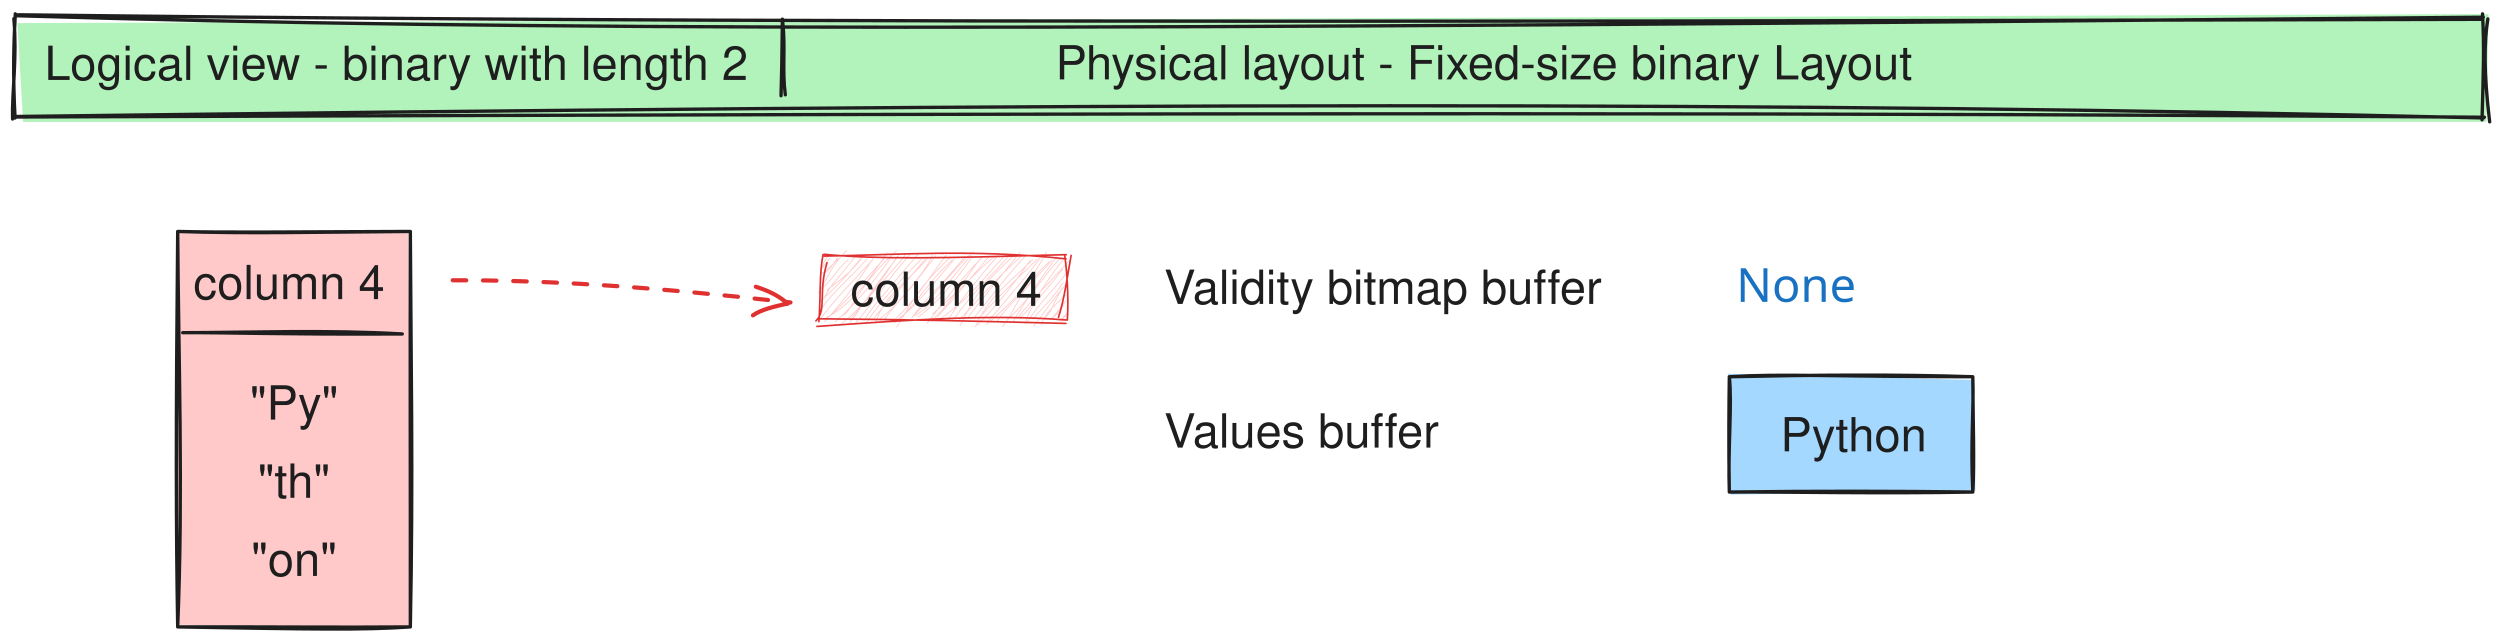
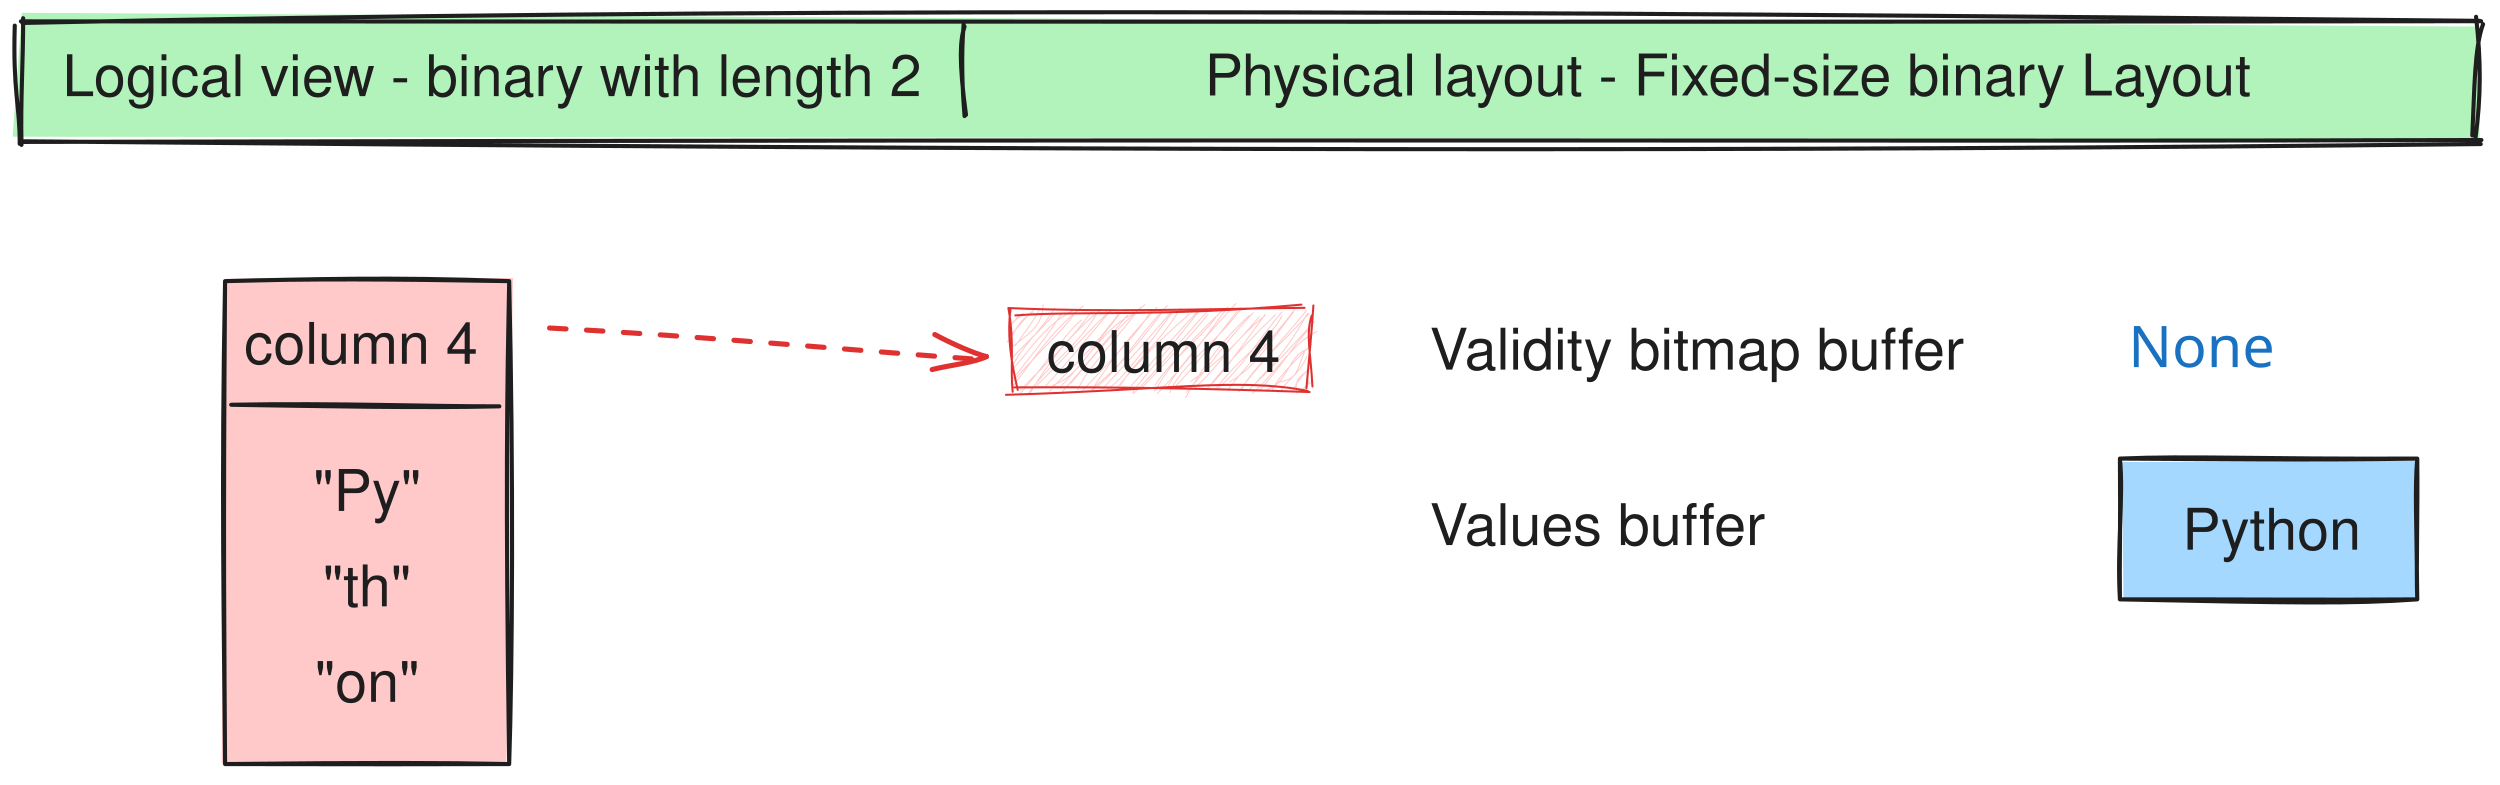
- <svg xmlns="http://www.w3.org/2000/svg" version="1.1" viewBox="0 0 1487.031 382.892" width="1487.031" height="382.892">
-   
-   eyJ2ZXJzaW9uIjoiMSIsImVuY29kaW5nIjoiYnN0cmluZyIsImNvbXByZXNzZWQiOnRydWUsImVuY29kZWQiOiJ4nO1bbVPiyFx1MDAxNv4+v4Lifl2y/f4y30Rl1Fx1MDAxMXXF69vdLSuBXHUwMDAw0UCQXHUwMDA0XHUwMDEwp+a/72lcdTAwMTRcdTAwMTJC4lwigy7XXHUwMDEyq0S7k+5O93me85zTnVx1MDAxZl9cboViNO65xa+FovtQt32v0bdHxd9M+dDth17QhSoy+T9cZlx1MDAwNv365Mp2XHUwMDE09cKvv/9cdTAwMWXfYdWDztNdru923G5cdTAwMTTCdf+D/1x1MDAwYoVcdTAwMWaT34l++m49srst353cMKmKu+JcdTAwMTKnS4+C7qRbrDljWiNMZld43Yb7YNp0uIxb88JcdTAwMWRcdTAwMThF5Dagpmn7oVx1MDAxYteYouLl9vbR6G5veH5d2eE8+H5zfF5txbc3Pd+vRWN/MtgwgFx1MDAwN4zrwqhcdTAwMWbcuVx1MDAxN14jak/nJVGed1c/XHUwMDE4tNpdN1xm5+5cdHp23YvG5slcdTAwMTCalT7NzNdCXFxiXHUwMDFlsFx1MDAwNJdYnFx1MDAxMFwisCBCS0Jn1ZNcdTAwMDYktZTEWCnOKGdcXKZcdTAwMDa2XHUwMDFk+EHfXGbsP9g1P/HQXHUwMDFju37XgvF1XHUwMDFi8TVcdTAwMGVpXHUwMDEyx4mvXHUwMDE5PT8uZkJaiGJMYVxyuEZ6dkXb9VrtyCyftlx1MDAxOKNcdTAwMTRrhVx1MDAwNVaYxcNcZt3JeihEmGKUqVmF6b2334hccmZSenm9Vy9dX3TH5L7iyVx1MDAwMFx1MDAxZld5OSo+1/9cdTAwMTWvVd/uuPum4e7A95NcdTAwMTPebTxP+FxchWMqdlx1MDAxMyZcdTAwMWE3Neg17CebwVx1MDAxMlMz0fBD+aze97p36eb8oH5cdTAwMTeb2aT052/ZVlx1MDAxZrlcdTAwMGZRpsFrlWvwisCPkEplXHUwMDE5vFre4Gt7t87uaG88rDXVt8tRo3zT3r59L4PHq1x1MDAxObxiXHUwMDE2YpzCXHUwMDFjgElcdTAwMGLG5LzBK25cdGlskFx1MDAxMYxcdTAwMTRcdTAwMTW/YvBR3+6GPbtcdTAwMGY2sWj0XGYrXHUwMDBiLFx1MDAxYUxcdTAwMWFpLLXIMHpKLKyTXHUwMDFmkbZ6QijcySn5gFZcdTAwMWaPKuhGNe/RrCVRc6VcdTAwMTW74/njOfuZwFx1MDAwMeb+MGh54ERcbkPPXHUwMDFkXHUwMDE1Slx1MDAwNcfr2v1xYeRF7YLvdlvwRYpzN235Xsvgpui7zXlARaahWXVcdTAwMTT04to6XGbC9rpuf3HSgr7Xgk79s1VcdTAwMDZcdTAwMDSz4+5NzVx1MDAwMFuYr0RcdTAwMDFS8XTplFx1MDAwMlx1MDAxNIflkDqbXHUwMDAx9PJcZrBzflsr395cdTAwMGX2I+fIc1x1MDAwZa92xtXdh81mXHUwMDAwjqVFqSRCXG4kuUzogilcdTAwMDFQJjBDYLRcZoHVvlx1MDAxOVx1MDAwM3CkLYHgIzCiXHUwMDFj87inVzBcdTAwMDDmXFzDU2BcdTAwMTU/5CdcdTAwMDU8Ie6kPVx1MDAwZSeQ8+1xMIhcdTAwMDB0XHUwMDE178FtlEJoaIq/w0nV+zLBKuN6XHUwMDFkIbyohEXC0NLCQFx1MDAxYWdCOcqkha3laeH7iFxy8bfyTSXs7qub9uDyMdrpbTYtlJiliMZMQjQgJFx1MDAwNazN8Vx1MDAwMkhTizOjXHUwMDFhiCCgnHhqYK9Tws1mXdd1hlx1MDAxMqbKoopqwDOIXHUwMDEwwmSsTmacQCi3XGJBXHUwMDFhXHUwMDA0XHUwMDFlJVx1MDAwNFx1MDAxM7HAXHSCXG7BuFJsQyhh1uOP2V8zS3FcdTAwMGUvWXN/VHHcXHUwMDBlXHUwMDFkXHUwMDFkXHUwMDFk18c7reB8NjFzVm33+8GoOKv5uTDQN1baXHUwMDA2g9lKXHUwMDFi5Vx1MDAwMVxuNCSVXHUwMDFjMZFcdKjy8oBcIs5QU35Wua+W3GHf9nqj3vZow1x1MDAwMYUtMFAsiUSEcEyInJfaVGBL8idAUUqSId1aXHUwMDExXHUwMDA18S10w1xiRUhpKfhcIqKQJcFOtNHRXFxDSEBYXHUwMDFhUZrAjYiRj1x1MDAxOF0mpt3uR2WwT6/bSt/idlx1MDAxYjk1vlx1MDAxZEbbQafjRTCMk8DrRukrJu1uXHUwMDE58LZde+GhoeXcup5pbn6K479cbrG9Tf6Z/f3Xb5lX51vC5PZcdTAwMDVcdTAwMWKI2/uS/H6tXGJnmqVLZ+5cdTAwMTbWXHUwMDBihLhMaLdcdTAwMDQ7bC/PXHUwMDBlXHUwMDAxjHm7wSriXHUwMDE4/8FcdTAwMWW+XHKuxr5sbzY7MItcdJhn4Fx1MDAwNrhcdTAwMTZYXCKepFx0N2BhIS5ccjcoJlx1MDAxOSzW25BcdTAwMDOmljJcbpxcIlhcdTAwMDYuVfwsr5DgXG5hXG7K6WOTw0pcbrxcdTAwMWX4g063wN5XXy/2up5wmtP8jJpcdTAwMDRCQViiTCTvLI/k8YV/fcyHt026XHUwMDE1yuZcdTAwMWYt1JfVo81GMkhWpDjQnPHiSpGUl1fSMkCnnCFMqJRvI5w5sbhcdTAwMDGnYVx1MDAwYlxmlJIg3VcgXHUwMDE5XHUwMDE0teZcYm2Kbt5cdTAwMWMg/1k8XHUwMDE5/1l8X1x1MDAxOKf7XFxcdTAwMTOIhUyXxmlxXHJKVLBE3JRcdTAwMDDx7vIgvq6FXHUwMDE3XHUwMDBlcreGtduqPFx1MDAxYl2cdfbVzmaDmFx1MDAxMUsyKVx1MDAxMFx1MDAxNUgtgphRXHUwMDA20IHoXHUwMDE3MW1cdTAwMTLjb1x1MDAwMmFGLdO81sBcdTAwMTJIIJ4h1JdIiFx1MDAwYoGYSiYwPiE8hVPUfn9cYs/3uSZcYstcXFxiQ5yGXHUwMDEw1iRcdTAwMTPBleVcdTAwMTE8vFx1MDAxZd5dtVx1MDAwZsq3vf0rXFy7XHUwMDE2jer9tb/ZXGJcdTAwMDY3XGaxXHUwMDA0hofPcsNMIXDDUGnSxVx1MDAwMK70uNbkhVfSz1hLjIlOpCU/MTvFT9B9f8zO97nGzDNcdTAwMTf5ZzDAJFx1MDAxOZhndqLs2/LIvXpsn1x1MDAxY95cZnejsev4ndJW79HpXuYgt23X24O+m4fdtJt7u1NcdTAwMThUKosySlx1MDAwNSagQFx0n9+SMsEwXHUwMDEzSEpcZq5NYobzJbSLKMSiK1x1MDAwNsOMmfyI5lxcKUEkztqQlpZcdTAwMTZcdTAwMDJYRpmE3lwiklx1MDAwNVx1MDAwN1x1MDAwMpZJdvlMPFx1MDAxN5biiZVcdTAwMWMhyLVcXDxhRic7vFwiXHUwMDBiT3vL4+liZ+ver1RUcFx1MDAxYdTatHx6v7ddXHUwMDFkbrgn1NwyMp5qXHUwMDEwglx1MDAwNNPURlx1MDAwZUGgM1x0k1x1MDAxY6xcdTAwMWMhznLB9O9nlrAhXHUwMDA1qsjn3m7aM36szJLW+UDmXHUwMDE4KalcdTAwMTDJzCztL1x1MDAwZmRV7Vx1MDAxZuyeMuf+wLl5XHUwMDFje1x1MDAxZPth+6Ky2UDmXG5bSkvNlEKSXHSRkrSIWVx1MDAxM5dJmVx1MDAwMJS9XHUwMDE1kFx1MDAwNbVcYlx1MDAwNqenOeNKK7ZSYlx0SIgpZnaRPpE8xcQzps5tf+CGXHUwMDA1Z9Bsuv33hXNO12vCtNLp0njfR5hcdTAwMTQlzlx1MDAwZVNcdTAwMGaWx3T/cNvp1Fx1MDAwZq9cdTAwMWXvqFx1MDAxZKmt2/5laVD9f8Y0xVx1MDAxMMUqosBcdTAwMTRcdTAwMTnBnL1ccqaJXHUwMDAwXHQghFBII3CudCXfrFx1MDAxMdJcdTAwMDJr/InoXGZEe1xysIeC40VcdTAwMWS7929B+8UxvFx1MDAwZeO5Jz9o7t4uXHUwMDA0UGZfM3tr9/srjlh/01x1MDAwZq1y9fGu4UlMboP/XHUwMDFlVy5cdTAwMWHvXHUwMDA18Vx1MDAxNaNZziypJDJcdTAwMDc/XHUwMDE4g3h1XHUwMDBl4lhcboswhDUlXHUwMDFjcU1/XHLiea9cdTAwMTTEI5pBXHUwMDFhwltmtpO1IFxmgmRcdTAwMWXT89RJK6whYKBcdTAwMWb7NPVcdTAwMDc/5TF39cKSx3d/SX7n4f4p8M9cdTAwMDA+5ij3zFx1MDAxN0VYgOVnZ7JcdTAwMGWXR/7LXHSKV2WycrHfsMO2u1bwY1x1MDAwZcE3R0JLwag51lx1MDAxYzfzXHUwMDE0fUvj4GH+XHUwMDA05eCCdWpk60llXHUwMDExJC0gXHUwMDFlKlx1MDAwMdJUXHUwMDBilbGVhIGjXHUwMDEwN+94wGopQlx1MDAxMttNUzogklJQXGJcdTAwMWKTzfpcdTAwMDc6SKRcdTAwMThWp4M4UTZ94W5/iVx1MDAwM71cdTAwMTNNUFx1MDAxZphRlpAlYe0xKDxGXHUwMDE1VUQmjllcdTAwMTVbds8sXHUwMDBmhmu4klRcdTAwMTIszUtb4vmKn9lMlDeol3O984OC+FCAJOdaY2qOgC1cZlxuc4tLc1x1MDAwMlhcdTAwMTGhXHRmanFQaybBNL2slVx1MDAwN3MhYD6Lxv9KYnwxzVx1MDAwZtI9/4S50OBjXHUwMDA1zz4oU12eXHUwMDFkR8dcdTAwMDeXXHUwMDE39Z3Tllxij/brdsNcdTAwMGbKp9ebXHUwMDFk+oBpWVx1MDAxOPRcdTAwMDWmUlCCXHUwMDEyrypOXHUwMDBmypj3L1x0UVx1MDAwNFxmUf3iQVx1MDAxOZs3VLOZneWH8Fxu2NmcIGcsI8svXHUwMDE0IMFcdTAwMTBcdTAwMGLIW1x1MDAxMGlcdEc2Y0ZMlGBcdTAwMWZzl/1Fu89cdTAwMGL2MWK5r1pRXHUwMDEwIIpxlqlcdTAwMDeOlrd4Kf2dY1pcdTAwMTLlMDwvtVx1MDAwNo5z0L0/23CLZ8oy4lx1MDAwYuIgTlT6XUuGhFx1MDAwNV5AgVrSRCeVwjpcclx1MDAxZWCF+K8m4lxyVVwicLGfmfhZ8ewtq3HUXHUwMDA2XGbMlb/5XHUwMDFiVKk+15OxYzg/Y4fAKiTJXHUwMDAx8cnyID49XG5LtVx1MDAxM+yQMSmRuzN8f0VcdTAwMGU6XHUwMDFiXHUwMDBlYmLgwVx1MDAwMKlcdTAwMDQpXHTCft5tLZ+x01x1MDAxMtfJaiBcdTAwMTbYMlx1MDAwNzNcdTAwMTGSgmiqWdbZsFx1MDAwNVx1MDAwMVx1MDAwZi5WUpBA6J9A+9juVPCNOif4ttarR2Xnclj7ntSRXHUwMDFmXHUwMDFk1bFhTFFccobvvi+m53tMIZo8I/rL83RcdTAwMTftXq9cdTAwMTbBXGbNooOiea+6nFx1MDAxOSOaj1msXHRcdTAwMWZcdTAwMTiIuWayf/z88vNv2u/1byJ9
+ <svg xmlns="http://www.w3.org/2000/svg" version="1.1" viewBox="0 0 1217.681 382.154" width="1217.681" height="382.154">
  <defs>
    <style class="style-fonts">
      @font-face {
        font-family: "Virgil";
        src: url("https://excalidraw.com/Virgil.woff2");
      }
      @font-face {
        font-family: "Cascadia";
        src: url("https://excalidraw.com/Cascadia.woff2");
      }
      @font-face {
        font-family: "Assistant";
        src: url("https://excalidraw.com/Assistant-Regular.woff2");
      }
    </style>
  </defs>
-   <g stroke-linecap="round" transform="translate(10 10) rotate(0 733.5156 29.72166)">
-     <path d="M0.33 3.75 L1470.18 -1.63 L1468.95 62.5 L3.71 62.51" stroke="none" stroke-width="0" fill="#b2f2bb" />
-     <path d="M0.72 -1.21 C349.03 2.94, 699.15 3.52, 1466.63 1.49 M-0.45 -0.65 C307.16 8.52, 613.2 8.13, 1467.11 0.24 M1469.81 1.26 C1467.58 14.72, 1467.36 33.22, 1470.88 62.47 M1466.63 -1.76 C1467.69 18.44, 1467.15 32.18, 1466.34 61.28 M1467.27 60.15 C1050.51 50.04, 638.43 51.26, -1.4 59.3 M1467.74 59.73 C1104.33 57.03, 740.53 56.95, -0.51 59.59 M-2.52 60.79 C-3 45.56, 0.28 24.26, -1.76 1.09 M-1.04 60.19 C-2.41 35.24, -1.86 14.75, -0.9 -1.78" stroke="#1e1e1e" stroke-width="2" fill="none" />
+   <g stroke-linecap="round" transform="translate(10 10) rotate(0 598.8403 29.72166)">
+     <path d="M0.62 -3.77 L1196.6 2.92 L1197.76 57.88 L-3.84 56.59" stroke="none" stroke-width="0" fill="#b2f2bb" />
+     <path d="M0.91 1.18 C348.95 -6.33, 698.78 -4.9, 1197.76 0.15 M0.18 0.4 C445.86 0.54, 891.22 0.76, 1198.48 0.33 M1199.43 1.77 C1195.25 13.3, 1195.3 32.24, 1194.19 55.97 M1196.02 -1.82 C1198.42 19.53, 1198.51 36.75, 1195.7 57.52 M1198.62 58.21 C924.78 59.05, 651.23 57.63, -0.41 59.13 M1198.3 60.17 C854.86 63.87, 513.86 63.52, 0.75 58.82 M-0.41 60.05 C-0.27 41.88, -3.8 34.43, -2.81 2.48 M0.47 60.57 C-0.06 38.73, 1.37 18.04, 1.27 -1.13" stroke="#1e1e1e" stroke-width="2" fill="none" />
  </g>
-   <g transform="translate(26.47694 21.80472) rotate(0 209.2167 16.1)">
+   <g transform="translate(30.40761 21.06742) rotate(0 209.3301 16.1)">
    <text x="0" y="25.761" font-family="Helvetica, Segoe UI Emoji" font-size="28px" fill="#1e1e1e" text-anchor="start" style="white-space: pre;" direction="ltr" dominant-baseline="alphabetic">Logical view - binary with length 2</text>
  </g>
-   <g transform="translate(627.8595 21.47495) rotate(0 254.8 16.1)">
+   <g transform="translate(586.7902 20.73765) rotate(0 257.5576 16.1)">
    <text x="0" y="25.761" font-family="Helvetica, Segoe UI Emoji" font-size="28px" fill="#1e1e1e" text-anchor="start" style="white-space: pre;" direction="ltr" dominant-baseline="alphabetic">Physical layout - Fixed-size binary Layout</text>
  </g>
-   <g stroke-linecap="round" transform="translate(105.6931 137.6706) rotate(0 69.19199 117.6105)">
-     <path d="M0.04 -0.39 L137.12 0.38 L138.27 235.32 L-0.94 233.96" stroke="none" stroke-width="0" fill="#ffc9c9" />
-     <path d="M0 0 C40.6 1.4, 80.41 0.4, 138.38 0 M0 0 C31.49 0.74, 61.59 0.25, 138.38 0 M138.38 0 C138.71 73.67, 140.14 146.08, 138.38 235.22 M138.38 0 C138.15 75.75, 138.46 149.77, 138.38 235.22 M138.38 235.22 C95.22 235.61, 56.94 235.07, 0 235.22 M138.38 235.22 C110.18 237.15, 81.59 236.64, 0 235.22 M0 235.22 C3.34 154.84, 0.42 73.3, 0 0 M0 235.22 C-0.99 177.28, -1.14 118.65, 0 0" stroke="#1e1e1e" stroke-width="2" fill="none" />
+   <g stroke-linecap="round" transform="translate(109.6238 136.9333) rotate(0 69.19199 117.6105)">
+     <path d="M0.67 -1.18 L140.26 -1.57 L137.05 236.11 L-1.68 235.01" stroke="none" stroke-width="0" fill="#ffc9c9" />
+     <path d="M0 0 C39.94 -0.88, 81.13 -2.2, 138.38 0 M0 0 C40.78 -1.24, 80.94 -0.97, 138.38 0 M138.38 0 C140.56 92.93, 139.94 188.67, 138.38 235.22 M138.38 0 C137.4 49.88, 136.48 101.4, 138.38 235.22 M138.38 235.22 C100.9 235.31, 67.62 235.4, 0 235.22 M138.38 235.22 C104.4 234.53, 71.79 234.48, 0 235.22 M0 235.22 C-0.31 181.52, -0.96 130.06, 0 0 M0 235.22 C-0.48 168.81, -1.95 100.74, 0 0" stroke="#1e1e1e" stroke-width="2" fill="none" />
  </g>
  <g stroke-linecap="round">
-     <g transform="translate(108.6901 197.8871) rotate(0 65.28792 0.3806998)">
-       <path d="M0 0 C41.71 -0.1, 85.56 -1.82, 130.58 0.76 M0 0 C27.89 -0.2, 57.12 1.14, 130.58 0.76" stroke="#1e1e1e" stroke-width="2" fill="none" />
+     <g transform="translate(112.6208 197.1498) rotate(0 65.28792 0.3806998)">
+       <path d="M0 0 C50.7 -0.96, 98.32 0.9, 130.58 0.76 M0 0 C46.51 0.7, 92.52 1.66, 130.58 0.76" stroke="#1e1e1e" stroke-width="2" fill="none" />
    </g>
  </g>
  <mask />
-   <g transform="translate(114.9919 152.1861) rotate(0 56.9 16.1)">
+   <g transform="translate(118.9226 151.4488) rotate(0 56.80664 16.1)">
    <text x="0" y="25.761" font-family="Helvetica, Segoe UI Emoji" font-size="28px" fill="#1e1e1e" text-anchor="start" style="white-space: pre;" direction="ltr" dominant-baseline="alphabetic">column 4</text>
  </g>
-   <g transform="translate(148.6078 223.8252) rotate(0 26.3 16.1)">
+   <g transform="translate(152.5384 223.0879) rotate(0 26.27734 16.1)">
    <text x="0" y="25.761" font-family="Helvetica, Segoe UI Emoji" font-size="28px" fill="#1e1e1e" text-anchor="start" style="white-space: pre;" direction="ltr" dominant-baseline="alphabetic">"Py"</text>
  </g>
-   <g transform="translate(153.2699 270.323) rotate(0 21.525 16.1)">
+   <g transform="translate(157.2005 269.5857) rotate(0 21.61523 16.1)">
    <text x="0" y="25.761" font-family="Helvetica, Segoe UI Emoji" font-size="28px" fill="#1e1e1e" text-anchor="start" style="white-space: pre;" direction="ltr" dominant-baseline="alphabetic">"th"</text>
  </g>
-   <g transform="translate(149.3734 316.8207) rotate(0 25.5 16.1)">
+   <g transform="translate(153.304 316.0834) rotate(0 25.51172 16.1)">
    <text x="0" y="25.761" font-family="Helvetica, Segoe UI Emoji" font-size="28px" fill="#1e1e1e" text-anchor="start" style="white-space: pre;" direction="ltr" dominant-baseline="alphabetic">"on"</text>
  </g>
-   <g stroke-linecap="round" transform="translate(488.8656 152.5896) rotate(0 72.28798 18.98326)">
-     <path d="M0 0 C0 0, 0 0, 0 0 M0 0 C0 0, 0 0, 0 0 M0.54 6.42 C-0.08 4.13, 2.41 2.26, 3.84 -0.8 M-0.03 6.81 C2.08 5.02, 2.96 2.79, 4.51 1.16 M1.98 9.62 C5.29 7.36, 9.19 1.04, 9.37 0.2 M-0.8 10.76 C2.88 7.98, 5.74 5.92, 9.59 1.39 M-2.1 21.65 C2.81 14.22, 5.6 5.03, 14.85 -3.62 M1.19 17.65 C6.38 13.91, 7.88 8.53, 15.64 1.9 M3.34 20.28 C2.84 18.8, 14.33 13.27, 23.36 1.37 M1.78 24.39 C4.3 17.53, 9.1 14.14, 20.55 -1.04 M-1.68 27.06 C4.4 21.96, 12.6 14.51, 25.29 -1.52 M-0.26 30.99 C7.21 20.17, 17.47 12.47, 26.9 1.35 M-2.09 38.62 C9.6 23.01, 20.61 12.48, 29.99 2.21 M1.69 38.8 C14.23 25.12, 26.02 8.28, 30.51 0.95 M1.11 37.3 C16.66 29.11, 26.38 16.85, 38.73 -2.22 M2.53 37.13 C14.96 26.73, 27.95 11.49, 37.67 0.46 M12.94 34.97 C17.65 31.99, 21.68 17.18, 44.38 -3.36 M7.76 38.87 C21.53 27.06, 31.72 13.65, 41.19 0.55 M11.33 40.23 C21.94 32.08, 31.27 21.17, 44.74 0.02 M16.68 39.38 C23.26 30.67, 29.88 19.42, 45.88 -0.85 M16.45 37.91 C30.96 20.34, 45.11 5.15, 50.21 -1.68 M19.9 39.8 C31 26.8, 40.37 11.87, 52.5 -1.29 M25.09 38.05 C30.84 28.54, 36.14 23.69, 57.11 -1.27 M26.02 39.76 C34.02 28.14, 43.11 17.7, 59.35 1.44 M31.94 39.46 C37.29 22.63, 48.2 17.97, 63.39 0.63 M31.13 36.64 C37.77 27.36, 46.64 20.09, 62.18 0.53 M37.32 37.14 C45.4 25.75, 59.96 12.33, 65.9 -0.83 M34.8 36.84 C43.9 30.12, 52.63 19.38, 67.77 -0.53 M44.45 41.87 C51.74 31.56, 54.3 21.2, 76.11 0.7 M41.63 39.03 C54.98 27.28, 64.3 11.87, 73.86 -0.77 M43.19 39.63 C56.22 29.21, 61.68 16.36, 77.4 2.34 M45.16 37.35 C54.57 30.86, 61.75 21.51, 78.71 1.53 M55.28 35.16 C67.18 28.67, 75.64 13.68, 88.78 -0.58 M53.47 36.75 C58.62 28.03, 70.11 18.56, 85.06 0.13 M54.13 35.41 C68.95 21.81, 76.61 8.71, 90.16 -2.98 M57.1 36.13 C67.55 28.55, 77.84 16.81, 89.63 0.02 M66 37.09 C74.01 31.17, 82.37 17.04, 94.09 1.43 M62.6 39.7 C74.69 23.82, 83.15 12.94, 95.14 0.7 M65.81 34.12 C82.26 20.19, 93.91 6.72, 103 -0.29 M68.5 36.13 C74.64 29.62, 81.65 21.11, 99.82 -0.55 M70.38 37.17 C84.16 27.33, 89.39 21.33, 108.96 -0.88 M74.83 37.9 C84.6 22.78, 96.69 8.85, 105.37 -1.47 M82.17 41.14 C88.6 28.62, 91.59 19.81, 114.95 -1.33 M79.12 36.45 C88.18 23.04, 102.33 9.88, 110.5 0.48 M86.5 36.67 C94.77 25.87, 102.39 16.95, 117.92 -2.64 M81.86 37.5 C91.52 27.76, 101.79 14.81, 118.23 0.09 M91.37 41.62 C99.83 23.84, 107.29 19.25, 125.32 1.92 M90.58 36.29 C97.68 27.84, 104.17 18.67, 120.72 -0.11 M92.64 40.6 C100.29 33.11, 111.96 19.85, 123.69 2.56 M93.26 36.79 C100.25 29.03, 106.71 22.13, 128.02 1.7 M97.84 40.43 C113.37 27.49, 123.57 16.3, 133.66 -2.79 M98.4 38.99 C112.77 22.46, 124.6 8.39, 131.43 -1.43 M107.37 41.71 C115.42 32.53, 116.96 19.65, 135.3 3.08 M104.47 38.16 C110.31 29.54, 117.84 23.4, 136.97 2.09 M113.61 38.98 C122.51 23.99, 130.15 13.28, 139.77 0.07 M111.29 36.78 C125.32 23.42, 134.95 7.27, 141.44 1.56 M117.47 36.52 C127.08 29.01, 131.05 16.48, 144.05 1.35 M116.81 36.13 C121.67 29.37, 127.41 24, 147.23 2.35 M120.9 40.13 C123.77 28.5, 128.65 26.39, 143.18 7.56 M121.84 39.73 C128.59 28.05, 139.81 18.08, 146.93 7.8 M126 41.3 C131.53 34.86, 133.49 30.12, 146.21 15.29 M125.46 37.36 C130.52 30.92, 136.58 26.16, 143.5 15.5 M132.24 36.78 C137.78 31.59, 135.48 31.64, 142.73 19.14 M130.5 40.31 C133.98 32.06, 138.88 28.86, 145.02 23.04 M136.39 36.71 C137.75 37.12, 141.33 30.21, 145.31 26.23 M135.9 37.08 C139.71 35.33, 140.72 32.75, 144.07 28.89 M142.65 39.05 C144.03 36.51, 144.47 34.79, 146.57 34.23 M141.21 38.31 C142.48 37.39, 143.77 35.87, 145.72 33.96" stroke="#ffc9c9" stroke-width="0.5" fill="none" />
-     <path d="M1.2 -1.34 C33.69 1.84, 71.44 0.98, 145.32 -1.12 M1.51 -0.26 C45.23 -0.97, 90.09 -4.54, 145.24 1.38 M148.26 -0.68 C146.47 8.68, 144.43 25.02, 140.74 36.11 M144.4 -1.05 C146.55 14.26, 146.57 30.03, 145.98 37.77 M145.33 37.74 C101.08 34.25, 54.68 37.48, -2.95 41.58 M145.12 39.79 C101.17 38.67, 54.34 37.44, -1.7 37.03 M-3.55 38.3 C3.06 31.9, -2.33 21.47, 3.05 3.71 M-1.8 38.72 C-0.68 25.33, -1.58 9.53, 0.71 -1.15" stroke="#e03131" stroke-width="1" fill="none" />
+   <g stroke-linecap="round" transform="translate(492.7963 151.8523) rotate(0 72.28798 18.98326)">
+     <path d="M0 0 C0 0, 0 0, 0 0 M0 0 C0 0, 0 0, 0 0 M0.51 4.8 C0.23 5.49, 4.24 1.89, 5.68 1.38 M0.02 6.03 C2.23 3.7, 2.83 1.68, 5.67 0.8 M-2.22 14.66 C1.05 12.1, 2.62 3.81, 10.49 0.45 M-0.6 11.65 C4.53 5.58, 7.79 1.52, 10.77 -0.79 M-0.1 17.27 C8.37 10.81, 15.18 6.7, 15.24 -3.43 M1.82 16.51 C5.54 10.8, 10.94 4.28, 13.65 -1.34 M0.12 26.87 C6.22 14.92, 15.06 8.62, 20.77 -1.7 M-0.51 23.29 C7.56 14.33, 14.37 8.84, 20.52 1.25 M0.1 28.35 C7.22 21, 16.2 5.99, 29.83 -0.45 M0.78 32.38 C8.74 22.25, 18.95 9.83, 24.36 0.8 M-0.22 37.06 C7.62 27.79, 18.14 9.94, 34.85 -2.77 M-0.47 35.11 C10.78 22.02, 25.93 8.06, 30.46 1.04 M4.05 39.93 C16.81 25.39, 27.7 8.44, 33.88 4.1 M4.19 38.06 C17.56 24.84, 32.46 9.64, 38.5 0.13 M7.55 40.57 C18.36 24.99, 29.8 19.24, 41.14 1.56 M8.75 39.96 C19.14 22.25, 31.52 8.24, 43.25 -0.82 M12.34 35.68 C20.93 27.54, 34.79 12.17, 46.94 0.35 M16.55 36.06 C26.74 25.72, 39.37 9.36, 48.65 -1.03 M19.93 35.84 C31.02 31.61, 33.75 25.19, 52.24 1.36 M18.46 38.72 C26.75 28.73, 36.09 22.63, 52.46 0.52 M24.48 35.72 C38.07 21.68, 46.39 6.31, 60.63 0.31 M24.12 39.55 C35.86 26.39, 49.92 9.15, 56.36 1.73 M28.77 34.88 C40.61 20.45, 53.39 5.53, 64.85 -3.44 M32.13 38.04 C36.17 28.74, 42.9 23, 62.6 -2.01 M38.7 38.49 C48.92 22.84, 57.19 12.26, 70.76 -2.15 M34.64 38.19 C47.9 24.09, 63.15 8.85, 68.1 -1.16 M39.33 38.08 C53.03 28.39, 58.04 15.37, 75.83 -3 M39.49 37.12 C51.21 28.11, 60 17.66, 73.1 0.56 M45.33 36.31 C49.06 32.33, 56.9 24.36, 77.2 0.73 M46.81 37.71 C54.98 31.52, 62.79 21.13, 79.27 -1.18 M53.02 35.69 C61.06 22.73, 71.58 15.85, 82.12 -1.64 M51.19 37.22 C58.25 28.44, 68.79 16.44, 86.34 1.28 M58.83 39.37 C66.14 28.77, 77.94 17.41, 91.99 -1.41 M58.26 35.9 C65.61 27.99, 74.7 16.56, 90.22 0.24 M59.36 39.85 C71.1 28.19, 81.63 14.61, 96.82 -1.78 M62.84 37.66 C74.71 25.03, 85.84 13.19, 95.63 1.26 M69.8 35.74 C79.42 21.47, 91.64 13.33, 99.28 2.93 M69.55 38.63 C75.75 28.65, 82.67 18.05, 102.24 -0.25 M76 36.55 C80.32 28.32, 90.25 16.83, 109.15 -4 M70.96 39.84 C86.78 23.31, 96.58 9.34, 105.24 -2.34 M76.94 39.37 C82.62 25.97, 95.88 18.93, 111.34 -0.88 M80.19 35.81 C92.72 22.91, 105.04 5.57, 109.54 0.04 M84.73 41.69 C92.04 29.21, 99.62 16.43, 115.77 1.8 M85.03 39.21 C95.88 27.7, 102.87 15.55, 117.69 0.47 M87.1 34.08 C101.96 23.15, 107.73 17.55, 120.58 2.43 M88.61 37.43 C99.85 28.01, 106.58 15.43, 123.29 1.88 M95.43 37.01 C100.3 32.81, 106.83 24.26, 123.47 1.29 M95.46 37.27 C102.29 28.6, 111.6 17.73, 128.42 1.47 M99.23 37.55 C113.41 19.71, 127.81 11.15, 131.52 1.99 M100.19 37.52 C112.38 26.95, 120.32 13.4, 131.59 0.08 M106.13 34.15 C119.74 26.6, 127.04 12.59, 137.18 0.29 M105.59 37.61 C113.79 26.7, 125.75 15.03, 137.85 -1.21 M111.76 38.11 C118.31 25.97, 131.92 15.36, 144.8 0.8 M110.6 38.95 C118.08 28.51, 130.44 15.35, 143.46 -0.46 M118.99 34.61 C122.64 29.69, 132.53 22.06, 143.99 0.77 M115.71 37.85 C122.33 31.21, 129.9 24.28, 147.35 4.84 M117.24 39.69 C127.97 30.37, 136.73 15.29, 148.69 9.55 M120.39 38.38 C130.28 28.23, 138.15 14.97, 144.36 9.02 M124.28 37.77 C134.49 35.21, 134.48 21.27, 143.83 18.34 M127.04 37.71 C130.47 30.86, 138.4 23.41, 145.96 15.92 M130.32 34.37 C139.54 31.71, 137.7 31.18, 142.63 19.46 M131.11 38.79 C133.08 33.69, 139.07 31.97, 143.74 21.99 M139.08 39.86 C136.87 32.86, 142.21 30.15, 144.3 28.77 M137.35 38.59 C137.63 35.85, 140.18 32.68, 144.88 27.39 M141.87 38.61 C143.33 37.48, 144.84 36.16, 144.37 33.5 M141.09 38.35 C142.97 36.48, 144.89 34.67, 146.11 34.22" stroke="#ffc9c9" stroke-width="0.5" fill="none" />
+     <path d="M1.75 1.77 C34.71 -0.6, 72.87 2.68, 141.08 -3.47 M-1.66 -1.82 C47.38 0.36, 93.6 -1.39, 142.6 -1.92 M146.92 -3.09 C146.13 9.14, 145.58 14.27, 143.54 37.18 M146.12 1.82 C143.07 10.54, 145.68 20.51, 146.46 36.4 M144.16 38.57 C111.07 31.85, 73.79 38.28, -2.81 40.45 M145.05 39.1 C96.84 37.43, 50.15 36.52, 1.27 36.84 M2.92 38.05 C-0.84 22.15, -2.14 10.35, -0.61 -1.35 M0.44 38.97 C-0.81 26.06, 1.39 15.11, -1.6 -1.55" stroke="#e03131" stroke-width="1" fill="none" />
  </g>
-   <g transform="translate(505.8871 156.1713) rotate(0 56.9 16.1)">
+   <g transform="translate(509.8178 155.434) rotate(0 56.80664 16.1)">
    <text x="0" y="25.761" font-family="Helvetica, Segoe UI Emoji" font-size="28px" fill="#1e1e1e" text-anchor="start" style="white-space: pre;" direction="ltr" dominant-baseline="alphabetic">column 4</text>
  </g>
-   <g transform="translate(692.4202 240.4649) rotate(0 81.60833 16.1)">
+   <g transform="translate(696.3509 239.7276) rotate(0 81.21777 16.1)">
    <text x="0" y="25.761" font-family="Helvetica, Segoe UI Emoji" font-size="28px" fill="#1e1e1e" text-anchor="start" style="white-space: pre;" direction="ltr" dominant-baseline="alphabetic">Values buffer</text>
  </g>
-   <g transform="translate(692.4202 155.0116) rotate(0 130.0333 16.1)">
+   <g transform="translate(696.3509 154.2743) rotate(0 129.4521 16.1)">
    <text x="0" y="25.761" font-family="Helvetica, Segoe UI Emoji" font-size="28px" fill="#1e1e1e" text-anchor="start" style="white-space: pre;" direction="ltr" dominant-baseline="alphabetic">Validity bitmap buffer</text>
  </g>
  <g stroke-linecap="round">
-     <g transform="translate(465.3093 12.369) rotate(0 0 22.21342)">
-       <path d="M0.26 0.76 C2.01 16.24, -0.18 29.43, 1.81 44.03 M0.06 -0.97 C-0.2 10.35, -0.02 19.52, -0.74 44.58" stroke="#1e1e1e" stroke-width="2" fill="none" />
+     <g transform="translate(469.24 11.6317) rotate(0 0 22.21342)">
+       <path d="M0.56 1.33 C-1.6 7.67, -2.33 17.86, 1.27 44.3 M0.12 0.13 C-1.11 15.67, -0.54 31.71, 0.57 44.9" stroke="#1e1e1e" stroke-width="2" fill="none" />
    </g>
  </g>
  <mask />
  <g stroke-linecap="round">
-     <g transform="translate(265.873 164.011) rotate(0 103.7072 7.352605)">
-       <path d="M3.42 2.69 C55.97 2.57, 116.03 5.88, 204.3 15.89" stroke="#e03131" stroke-width="2.5" fill="none" stroke-dasharray="8 10" />
+     <g transform="translate(269.8036 163.2737) rotate(0 103.7072 7.352605)">
+       <path d="M-2.11 -3.5 C71.75 0.34, 152.51 7.99, 209.49 11.97" stroke="#e03131" stroke-width="2.5" fill="none" stroke-dasharray="8 10" />
    </g>
-     <g transform="translate(265.873 164.011) rotate(0 103.7072 7.352605)">
-       <path d="M182 23.56 C186.39 20.26, 195.05 18.2, 202.54 16.55" stroke="#e03131" stroke-width="2.5" fill="none" />
+     <g transform="translate(269.8036 163.2737) rotate(0 103.7072 7.352605)">
+       <path d="M184.22 16.72 C192.19 14.66, 204.1 13.54, 210.66 10.42" stroke="#e03131" stroke-width="2.5" fill="none" />
    </g>
-     <g transform="translate(265.873 164.011) rotate(0 103.7072 7.352605)">
-       <path d="M183.71 6.54 C187.66 7.88, 195.85 10.44, 202.54 16.55" stroke="#e03131" stroke-width="2.5" fill="none" />
+     <g transform="translate(269.8036 163.2737) rotate(0 103.7072 7.352605)">
+       <path d="M185.53 -0.33 C193.07 3.79, 204.51 8.85, 210.66 10.42" stroke="#e03131" stroke-width="2.5" fill="none" />
    </g>
  </g>
  <mask />
-   <g stroke-linecap="round" transform="translate(1028.625 224.1011) rotate(0 72.40888 34.28586)">
-     <path d="M-0.9 -1.78 L144.98 1.88 L146.39 67.75 L0.96 70.1" stroke="none" stroke-width="0" fill="#a5d8ff" />
-     <path d="M0 0 C48.71 -1.11, 99.76 -1.5, 144.82 0 M0 0 C30.8 -1.97, 61.12 -0.08, 144.82 0 M144.82 0 C145.57 20.27, 143.35 37.87, 144.82 68.57 M144.82 0 C144.93 25.94, 145.9 52.74, 144.82 68.57 M144.82 68.57 C88.35 69.63, 31.88 68.32, 0 68.57 M144.82 68.57 C98.18 68.01, 52.81 67.9, 0 68.57 M0 68.57 C-0.94 42.35, 1.77 16.24, 0 0 M0 68.57 C-0.49 40.75, -0.22 14.79, 0 0" stroke="#1e1e1e" stroke-width="2" fill="none" />
+   <g stroke-linecap="round" transform="translate(1032.555 223.3638) rotate(0 72.40888 34.28586)">
+     <path d="M0.91 1.68 L145.26 1.01 L144.35 67.83 L1.74 68.05" stroke="none" stroke-width="0" fill="#a5d8ff" />
+     <path d="M0 0 C34.22 -1.45, 66.63 0.33, 144.82 0 M0 0 C45.14 0.23, 91.24 0.85, 144.82 0 M144.82 0 C145.14 26.51, 144.26 53.58, 144.82 68.57 M144.82 0 C143.52 15.09, 144.51 30.44, 144.82 68.57 M144.82 68.57 C113.3 70.81, 85.26 70.32, 0 68.57 M144.82 68.57 C99.63 68.93, 54.97 68.48, 0 68.57 M0 68.57 C-1.5 43.11, 1.85 18.78, 0 0 M0 68.57 C-0.26 50.52, 0.32 32.72, 0 0" stroke="#1e1e1e" stroke-width="2" fill="none" />
  </g>
-   <g transform="translate(1059.018 242.7167) rotate(0 43.525 16.1)">
+   <g transform="translate(1062.949 241.9794) rotate(0 43.58594 16.1)">
    <text x="0" y="25.761" font-family="Helvetica, Segoe UI Emoji" font-size="28px" fill="#1e1e1e" text-anchor="start" style="white-space: pre;" direction="ltr" dominant-baseline="alphabetic">Python</text>
  </g>
-   <g transform="translate(1032.717 155.0116) rotate(0 30.975 17.5)">
+   <g transform="translate(1036.648 154.2743) rotate(0 30.96799 17.5)">
    <text x="0" y="24.528" font-family="Virgil, Segoe UI Emoji" font-size="28px" fill="#1971c2" text-anchor="start" style="white-space: pre;" direction="ltr" dominant-baseline="alphabetic">None</text>
  </g>
</svg>
